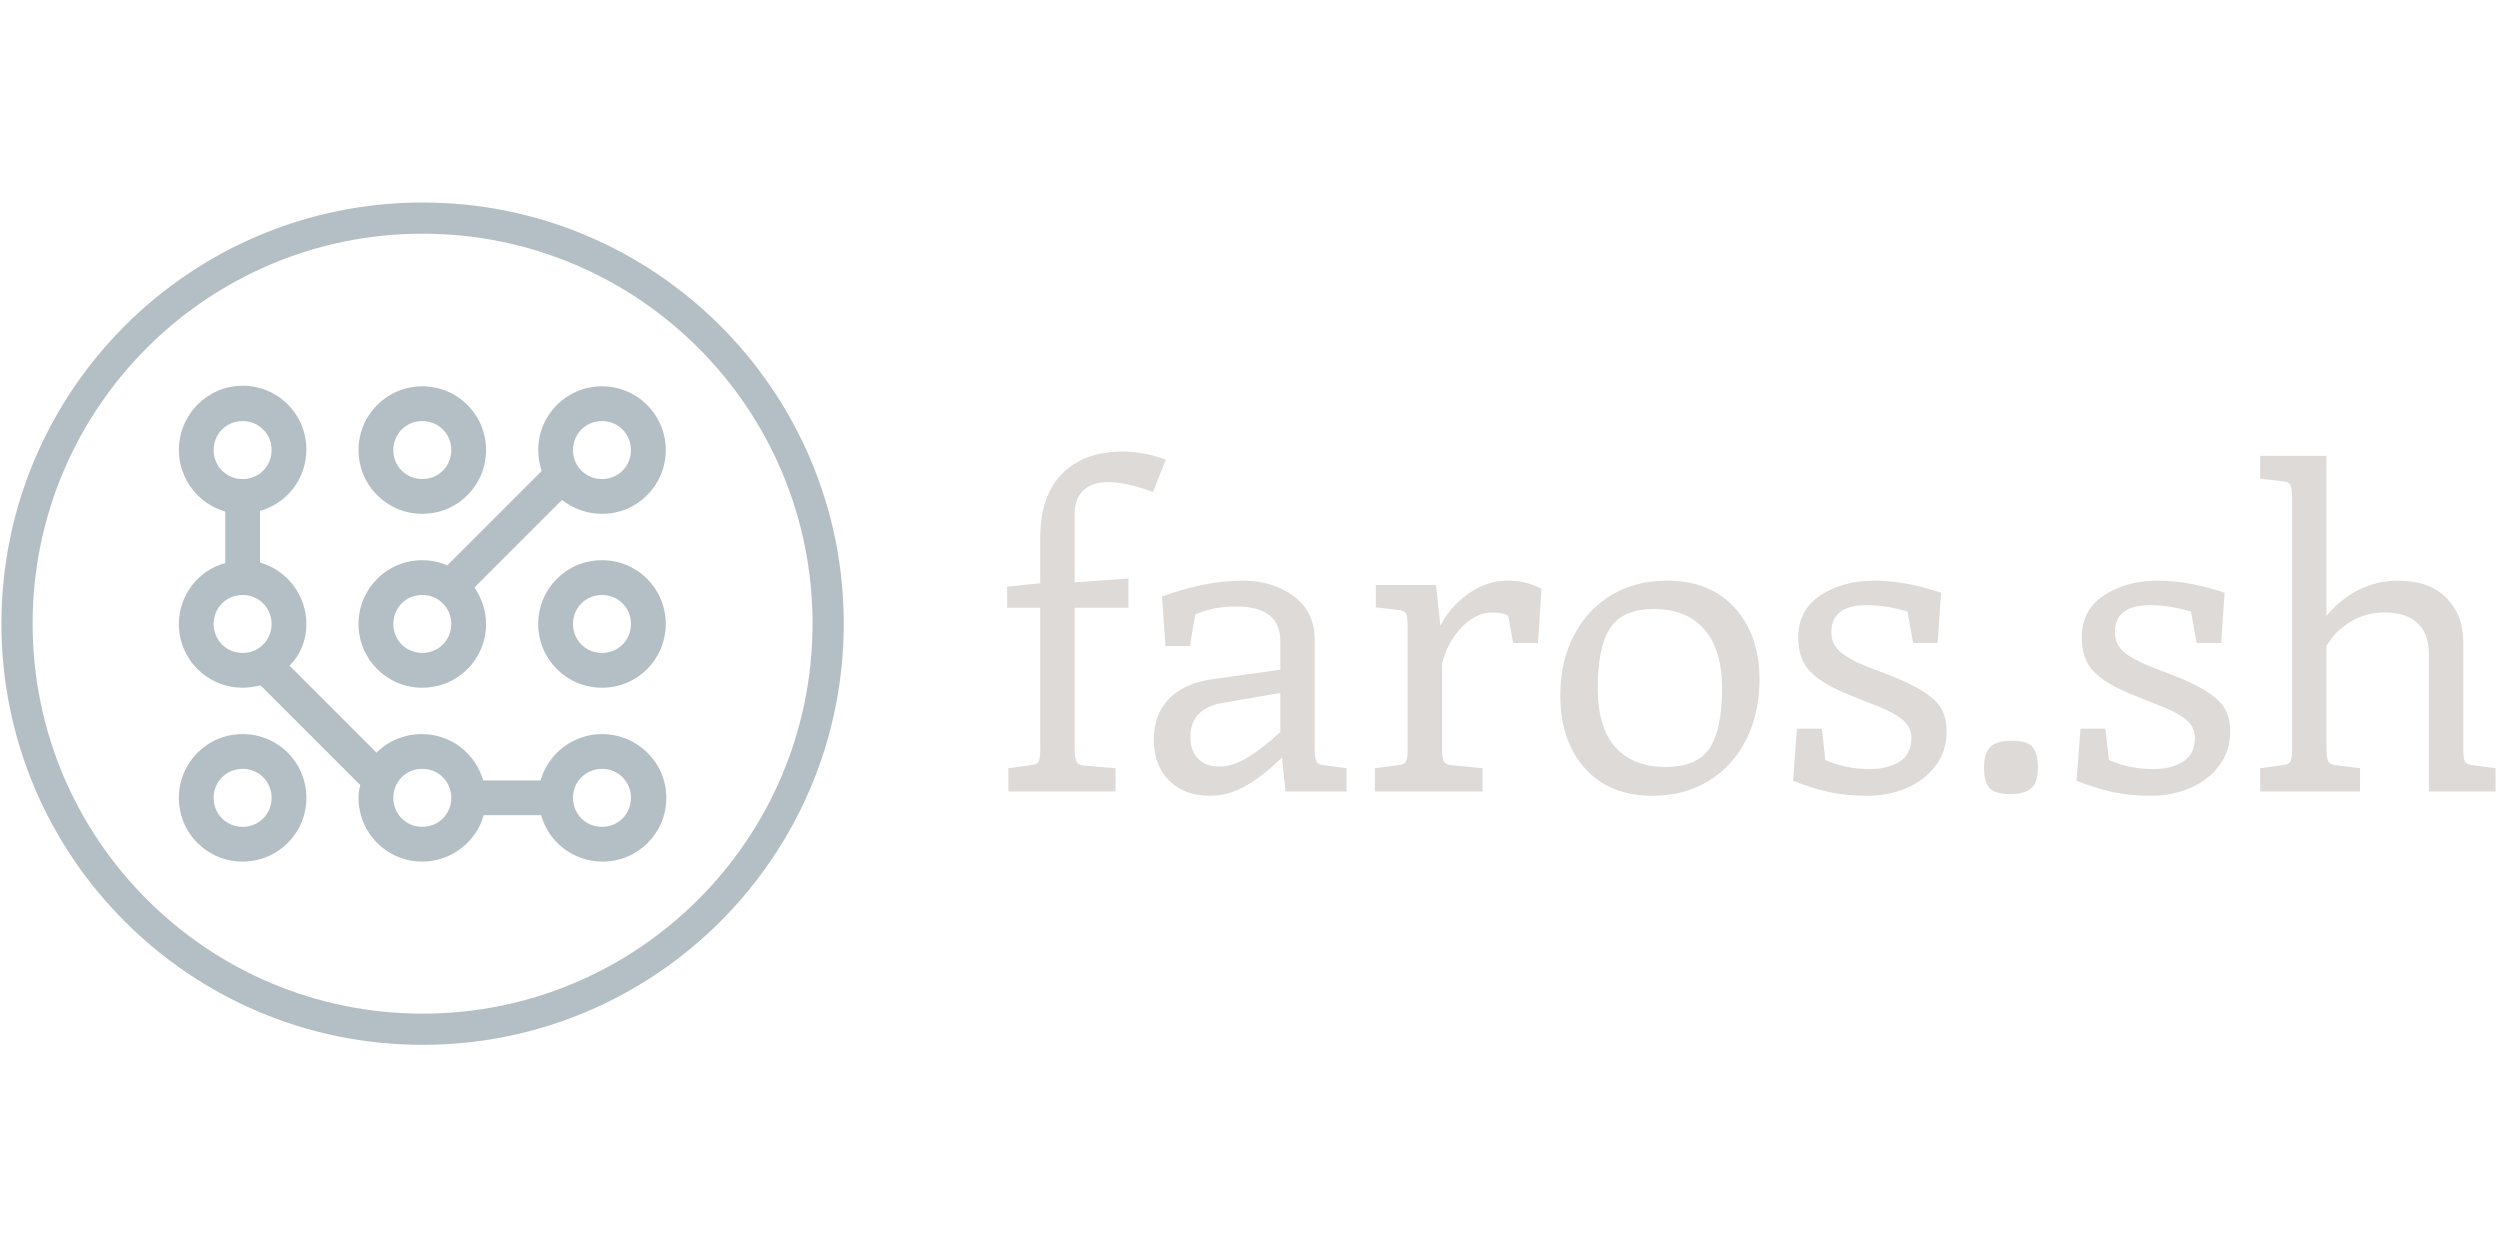
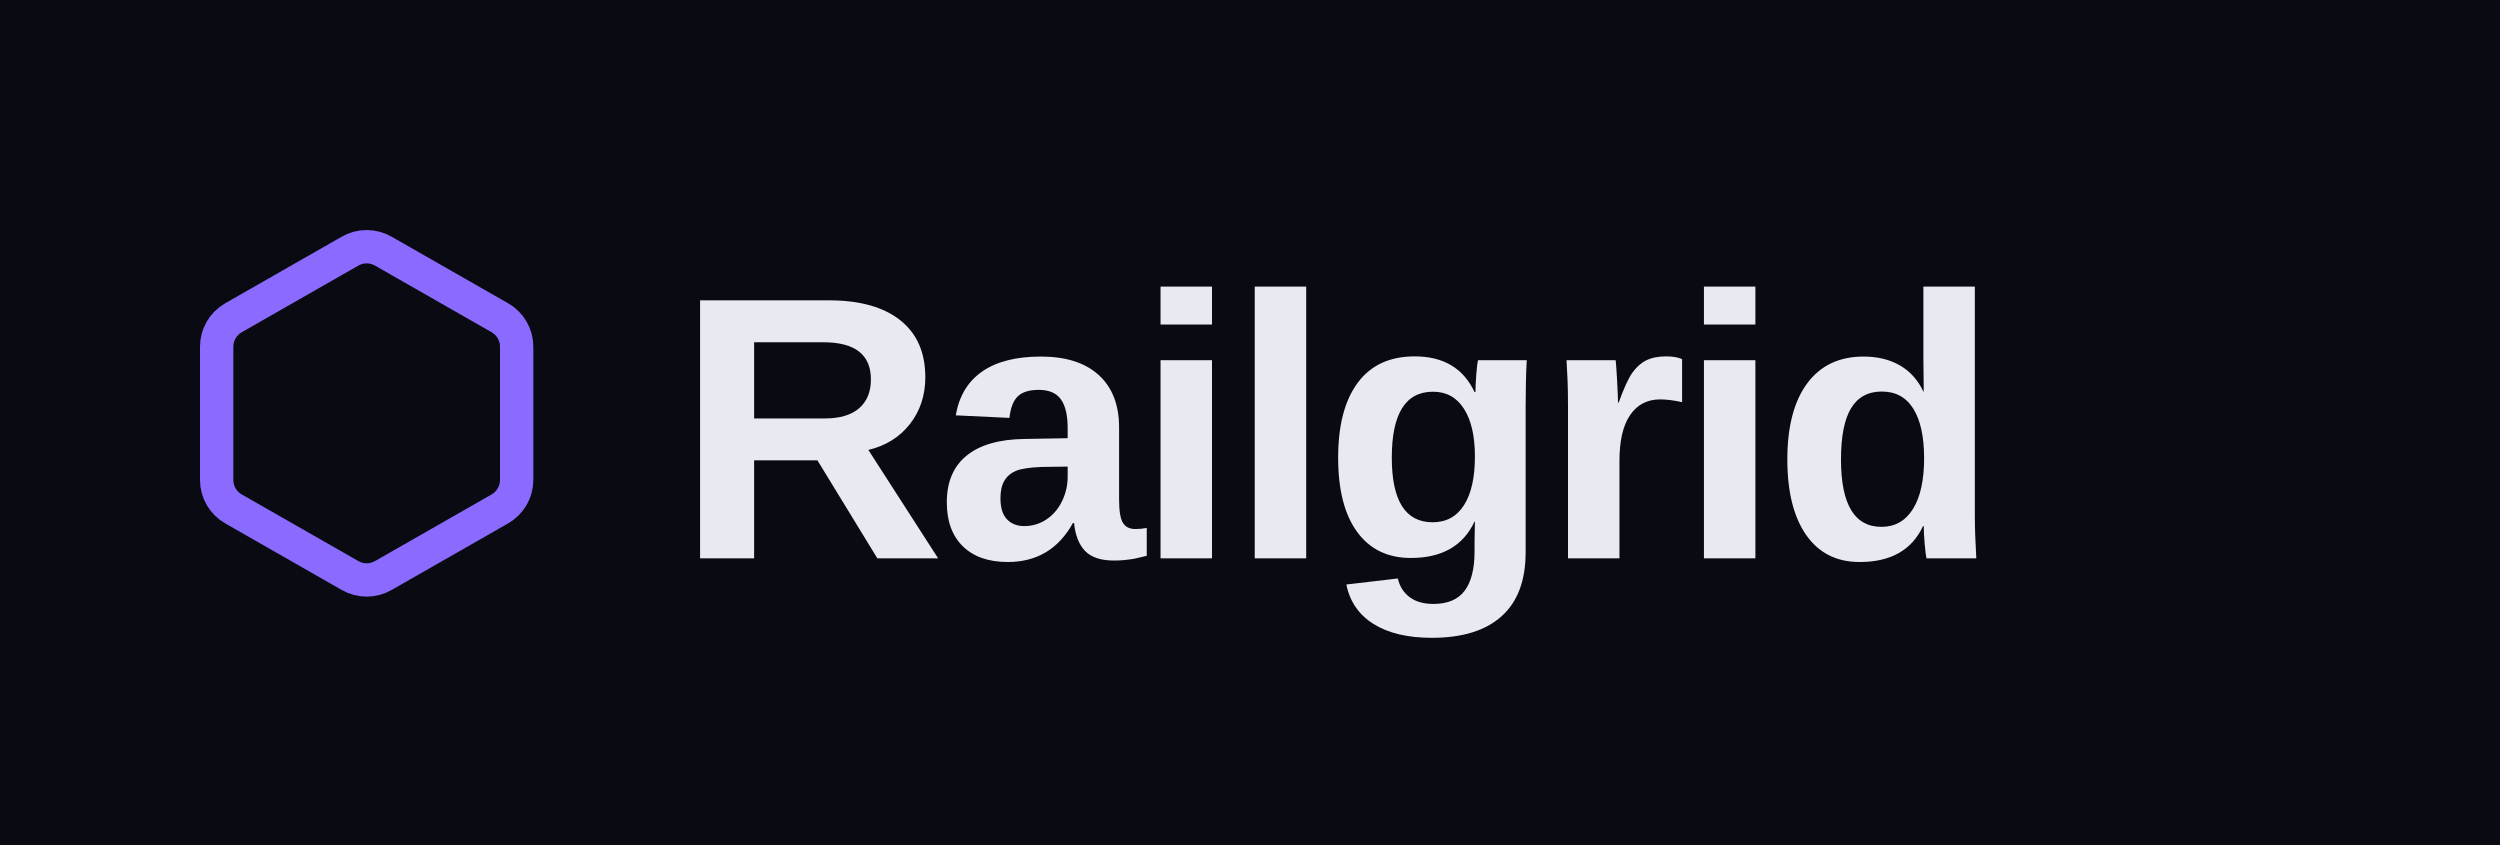
- <svg xmlns="http://www.w3.org/2000/svg" version="1.1" width="100" height="50" viewBox="0 0 1500 507">
-   <g transform="matrix(1,0,0,1,-0.9090909,-0.7978226)">
-     <svg viewBox="0 0 396 134" data-background-color="#575c5f" preserveAspectRatio="xMidYMid meet" height="507" width="1500">
-       <g id="tight-bounds" transform="matrix(1,0,0,1,0.24,0.2108644)">
-         <svg viewBox="0 0 395.52 133.578" height="133.578" width="395.52">
-           <g>
-             <svg viewBox="0 0 662.755 223.831" height="133.578" width="395.52">
-               <g transform="matrix(1,0,0,1,267.2348,65.95143)">
-                 <svg viewBox="0 0 395.52 91.928" height="91.928" width="395.52">
-                   <g id="textblocktransform">
-                     <svg viewBox="0 0 395.52 91.928" height="91.928" width="395.52" id="textblock">
-                       <g>
-                         <svg viewBox="0 0 395.52 91.928" height="91.928" width="395.52">
-                           <g transform="matrix(1,0,0,1,0,0)">
-                             <svg width="395.52" viewBox="1.8 -39.5 172.98 40" height="91.928" data-palette-color="#dedad7">
-                               <g class="wordmark-text-0" data-fill-palette-color="primary" id="text-0">
-                                 <path d="M13.55-35.95Q11.65-35.95 10.65-34.98 9.65-34 9.65-32.3L9.65-32.3 9.65-24.3 15.9-24.75 15.9-21.35 9.65-21.35 9.65-4.9Q9.65-3.85 9.88-3.45 10.1-3.05 10.85-3L10.85-3 14.4-2.7 14.4 0 1.95 0 1.95-2.7 4.5-3.05Q5.25-3.1 5.45-3.45 5.65-3.8 5.65-4.9L5.65-4.9 5.65-21.35 1.8-21.35 1.8-23.8 5.65-24.2 5.65-29.5Q5.65-34.35 8.2-36.93 10.75-39.5 15.2-39.5L15.2-39.5Q17.75-39.5 20.25-38.55L20.25-38.55 18.75-34.8Q15.65-35.95 13.55-35.95L13.55-35.95ZM38.65-3.05L41.25-2.7 41.25 0 34.15 0 33.75-3.95Q31.5-1.75 29.5-0.63 27.5 0.5 25.4 0.5L25.4 0.5Q22.4 0.5 20.62-1.28 18.85-3.05 18.85-6L18.85-6Q18.85-8.95 20.62-10.78 22.4-12.6 25.7-13.05L25.7-13.05 33.55-14.15 33.55-17.5Q33.55-19.5 32.25-20.5 30.95-21.5 28.45-21.5L28.45-21.5Q25.7-21.5 23.65-20.55L23.65-20.55 23.05-16.9 20.2-16.9 19.8-22.65Q24.85-24.5 29.15-24.5L29.15-24.5Q32.65-24.5 35.1-22.7 37.55-20.9 37.55-17.6L37.55-17.6 37.55-4.9Q37.55-3.85 37.75-3.48 37.95-3.1 38.65-3.05L38.65-3.05ZM23.1-6.35Q23.1-4.7 24-3.8 24.9-2.9 26.45-2.9L26.45-2.9Q28-2.9 29.67-3.9 31.35-4.9 33.55-6.9L33.55-6.9 33.55-11.45 26.9-10.3Q25.05-10 24.07-9 23.1-8 23.1-6.35L23.1-6.35ZM59.9-24.5Q62.2-24.5 63.9-23.55L63.9-23.55 63.5-17.25 60.6-17.25 60.05-20.4Q59.45-20.8 58.2-20.8L58.2-20.8Q56.25-20.8 54.6-19.05 52.95-17.3 52.35-14.85L52.35-14.85 52.35-4.9Q52.35-3.85 52.57-3.48 52.8-3.1 53.5-3.05L53.5-3.05 57.05-2.7 57.05 0 44.55 0 44.55-2.7 47.2-3.05Q47.95-3.1 48.15-3.48 48.35-3.85 48.35-4.9L48.35-4.9 48.35-19.2Q48.35-20.3 48.15-20.68 47.95-21.05 47.2-21.1L47.2-21.1 44.65-21.4 44.65-24 51.65-24 52.15-19.25Q53.25-21.45 55.4-22.98 57.55-24.5 59.9-24.5L59.9-24.5ZM76.84 0.5Q71.79 0.5 68.94-2.7 66.09-5.9 66.09-11.2L66.09-11.2Q66.09-15.05 67.64-18.07 69.19-21.1 71.99-22.8 74.79-24.5 78.49-24.5L78.49-24.5Q83.49-24.5 86.37-21.33 89.24-18.15 89.24-13L89.24-13Q89.24-9.15 87.72-6.08 86.19-3 83.37-1.25 80.54 0.5 76.84 0.5L76.84 0.5ZM78.34-2.85Q81.99-2.85 83.44-5.03 84.89-7.2 84.89-12L84.89-12Q84.89-16.45 82.84-18.82 80.79-21.2 76.99-21.2L76.99-21.2Q73.34-21.2 71.89-19 70.44-16.8 70.44-12L70.44-12Q70.44-7.45 72.49-5.15 74.54-2.85 78.34-2.85L78.34-2.85ZM93.14-1.25L93.59-7.3 96.49-7.3 96.89-3.65Q99.29-2.6 102.09-2.6L102.09-2.6Q104.09-2.6 105.49-3.45 106.89-4.3 106.89-6.25L106.89-6.25Q106.89-7.4 105.99-8.22 105.09-9.05 103.24-9.8L103.24-9.8 99.74-11.2Q96.59-12.45 95.17-13.9 93.74-15.35 93.74-17.9L93.74-17.9Q93.74-21.1 96.34-22.8 98.94-24.5 102.59-24.5L102.59-24.5Q106.14-24.5 110.34-23.1L110.34-23.1 109.94-17.25 107.09-17.25 106.44-20.9Q103.99-21.65 101.69-21.65L101.69-21.65Q97.59-21.65 97.59-18.5L97.59-18.5Q97.59-17.15 98.57-16.28 99.54-15.4 101.64-14.55L101.64-14.55 104.74-13.35Q107.99-12.05 109.49-10.7 110.99-9.35 110.99-7L110.99-7Q110.99-4.7 109.72-3 108.44-1.3 106.34-0.4 104.24 0.5 101.84 0.5L101.84 0.5Q99.24 0.5 97.24 0.05 95.24-0.4 93.14-1.25L93.14-1.25ZM118.34 0.3Q116.64 0.3 115.99-0.38 115.34-1.05 115.34-2.75L115.34-2.75Q115.34-4.5 116.09-5.2 116.84-5.9 118.59-5.9L118.59-5.9Q120.29-5.9 120.94-5.2 121.59-4.5 121.59-2.75L121.59-2.75Q121.59-1.05 120.84-0.38 120.09 0.3 118.34 0.3L118.34 0.3ZM126.09-1.25L126.54-7.3 129.44-7.3 129.84-3.65Q132.24-2.6 135.04-2.6L135.04-2.6Q137.04-2.6 138.44-3.45 139.84-4.3 139.84-6.25L139.84-6.25Q139.84-7.4 138.94-8.22 138.04-9.05 136.19-9.8L136.19-9.8 132.69-11.2Q129.54-12.45 128.11-13.9 126.69-15.35 126.69-17.9L126.69-17.9Q126.69-21.1 129.29-22.8 131.89-24.5 135.54-24.5L135.54-24.5Q139.09-24.5 143.29-23.1L143.29-23.1 142.89-17.25 140.04-17.25 139.39-20.9Q136.94-21.65 134.64-21.65L134.64-21.65Q130.54-21.65 130.54-18.5L130.54-18.5Q130.54-17.15 131.51-16.28 132.49-15.4 134.59-14.55L134.59-14.55 137.69-13.35Q140.94-12.05 142.44-10.7 143.94-9.35 143.94-7L143.94-7Q143.94-4.7 142.66-3 141.39-1.3 139.29-0.4 137.19 0.5 134.79 0.5L134.79 0.5Q132.19 0.5 130.19 0.05 128.19-0.4 126.09-1.25L126.09-1.25ZM172.18-3.05L174.78-2.7 174.78 0 167.03 0 167.03-16Q167.03-18.3 165.73-19.55 164.43-20.8 161.88-20.8L161.88-20.8Q159.73-20.8 157.93-19.73 156.13-18.65 155.13-16.9L155.13-16.9 155.13-4.9Q155.13-3.85 155.36-3.48 155.58-3.1 156.28-3.05L156.28-3.05 159.03-2.7 159.03 0 147.43 0 147.43-2.7 149.98-3.05Q150.73-3.1 150.93-3.48 151.13-3.85 151.13-4.9L151.13-4.9 151.13-34.15Q151.13-35.25 150.93-35.63 150.73-36 149.98-36.05L149.98-36.05 147.43-36.35 147.43-39 155.13-39 155.13-20.4Q156.73-22.35 158.88-23.43 161.03-24.5 163.43-24.5L163.43-24.5Q167.08-24.5 169.06-22.5 171.03-20.5 171.03-17.35L171.03-17.35 171.03-4.9Q171.03-3.85 171.23-3.48 171.43-3.1 172.18-3.05L172.18-3.05Z" fill="#dedad7" data-fill-palette-color="primary" />
-                               </g>
-                             </svg>
-                           </g>
-                         </svg>
-                       </g>
-                     </svg>
-                   </g>
-                 </svg>
-               </g>
-               <g>
-                 <svg viewBox="0 0 223.831 223.831" height="223.831" width="223.831">
-                   <g>
-                     <svg />
-                   </g>
-                   <g id="icon-0">
-                     <svg viewBox="0 0 223.831 223.831" height="223.831" width="223.831">
-                       <g>
-                         <path d="M0 111.915c0-61.809 50.106-111.915 111.915-111.915 61.809 0 111.915 50.106 111.916 111.915 0 61.809-50.106 111.915-111.916 111.916-61.809 0-111.915-50.106-111.915-111.916zM111.915 215.541c57.231 0 103.625-46.395 103.626-103.626 0-57.231-46.395-103.625-103.626-103.625-57.231 0-103.625 46.395-103.625 103.625 0 57.231 46.395 103.625 103.625 103.626z" data-fill-palette-color="accent" fill="#b4bfc5" stroke="transparent" />
-                       </g>
-                       <g transform="matrix(1,0,0,1,47.15017,48.69036)">
-                         <svg viewBox="0 0 129.53 126.45" height="126.45" width="129.53">
-                           <g>
-                             <svg version="1.1" x="0" y="0" viewBox="8 8.9 84.1 82.1" style="enable-background:new 0 0 100 100;" xml:space="preserve" height="126.45" width="129.53" class="icon-dxe-0" data-fill-palette-color="accent" id="dxe-0">
-                               <g fill="#b4bfc5" data-fill-palette-color="accent">
-                                 <path d="M81 9C74.9 9 70 13.9 70 20 70 21.2 70.2 22.4 70.6 23.6L54.3 39.9C53 39.3 51.5 39 50 39 43.9 39 39 43.9 39 50S43.9 61 50 61 61 56.1 61 50C61 47.6 60.2 45.5 59 43.7L74.1 28.6C76 30.1 78.4 31 81 31 87.1 31 92 26.1 92 20S87.1 9 81 9M50 55C47.2 55 45 52.8 45 50S47.2 45 50 45 55 47.2 55 50 52.8 55 50 55M81 25C78.2 25 76 22.8 76 20S78.2 15 81 15 86 17.2 86 20 83.8 25 81 25" fill="#b4bfc5" data-fill-palette-color="accent" />
-                                 <path d="M50 31C56.1 31 61 26.1 61 20S56.1 9 50 9 39 13.9 39 20 43.9 31 50 31M50 15C52.8 15 55 17.2 55 20S52.8 25 50 25 45 22.8 45 20 47.2 15 50 15" fill="#b4bfc5" data-fill-palette-color="accent" />
-                                 <path d="M81 39C74.9 39 70 43.9 70 50S74.9 61 81 61 92 56.1 92 50 87.1 39 81 39M81 55C78.2 55 76 52.8 76 50S78.2 45 81 45 86 47.2 86 50 83.8 55 81 55" fill="#b4bfc5" data-fill-palette-color="accent" />
-                                 <path d="M19 91C25.1 91 30 86.1 30 80S25.1 69 19 69 8 73.9 8 80 12.9 91 19 91M19 75C21.8 75 24 77.2 24 80S21.8 85 19 85 14 82.8 14 80 16.2 75 19 75" fill="#b4bfc5" data-fill-palette-color="accent" />
-                                 <path d="M81 69C76 69 71.7 72.4 70.4 77H60.5C59.2 72.4 55 69 49.9 69 46.9 69 44.1 70.2 42.1 72.2L27.1 57.2C29 55.3 30 52.8 30 50 30 45 26.6 40.7 22 39.4V30.5C26.6 29.2 30 25 30 19.9 30 13.8 25.1 8.9 19 8.9S8 13.9 8 20C8 25 11.4 29.3 16 30.6V39.5C11.4 40.7 8 45 8 50 8 56.1 12.9 61 19 61 20.1 61 21.1 60.8 22.1 60.6L39.3 77.8C39.1 78.5 39 79.2 39 80 39 86.1 43.9 91 50 91 55 91 59.3 87.6 60.6 83H70.5C71.8 87.6 76 91 81.1 91 87.2 91 92.1 86.1 92.1 80S87.1 69 81 69M14 20C14 17.2 16.2 15 19 15S24 17.2 24 20 21.8 25 19 25 14 22.8 14 20M14 50C14 47.2 16.2 45 19 45S24 47.2 24 50 21.8 55 19 55 14 52.8 14 50M50 85C47.2 85 45 82.8 45 80S47.2 75 50 75 55 77.2 55 80 52.8 85 50 85M81 85C78.2 85 76 82.8 76 80S78.2 75 81 75 86 77.2 86 80 83.8 85 81 85" fill="#b4bfc5" data-fill-palette-color="accent" />
-                               </g>
-                             </svg>
-                           </g>
-                         </svg>
-                       </g>
-                     </svg>
-                   </g>
-                 </svg>
-               </g>
-             </svg>
-           </g>
-           <defs />
-         </svg>
-         <rect width="100" height="50" fill="none" stroke="none" visibility="hidden" />
-       </g>
-     </svg>
+ <svg xmlns="http://www.w3.org/2000/svg" width="1500" height="507" viewBox="0 0 1500 507" role="img" aria-labelledby="title">
+   <rect width="1500" height="507" fill="#0a0b12" />
+   <g transform="translate(100 128) scale(10)" fill="none" stroke="#8b6bff" stroke-width="2" stroke-linecap="round" stroke-linejoin="round">
+     <path d="M21 16V8a2 2 0 0 0-1-1.73l-7-4a2 2 0 0 0-2 0l-7 4A2 2 0 0 0 3 8v8a2 2 0 0 0 1 1.73l7 4a2 2 0 0 0 2 0l7-4A2 2 0 0 0 21 16z" />
  </g>
+   <text x="405" y="335" fill="#e9e9f2" font-family="Arial, sans-serif" font-size="225" font-weight="700" letter-spacing="-6">Railgrid</text>
</svg>
